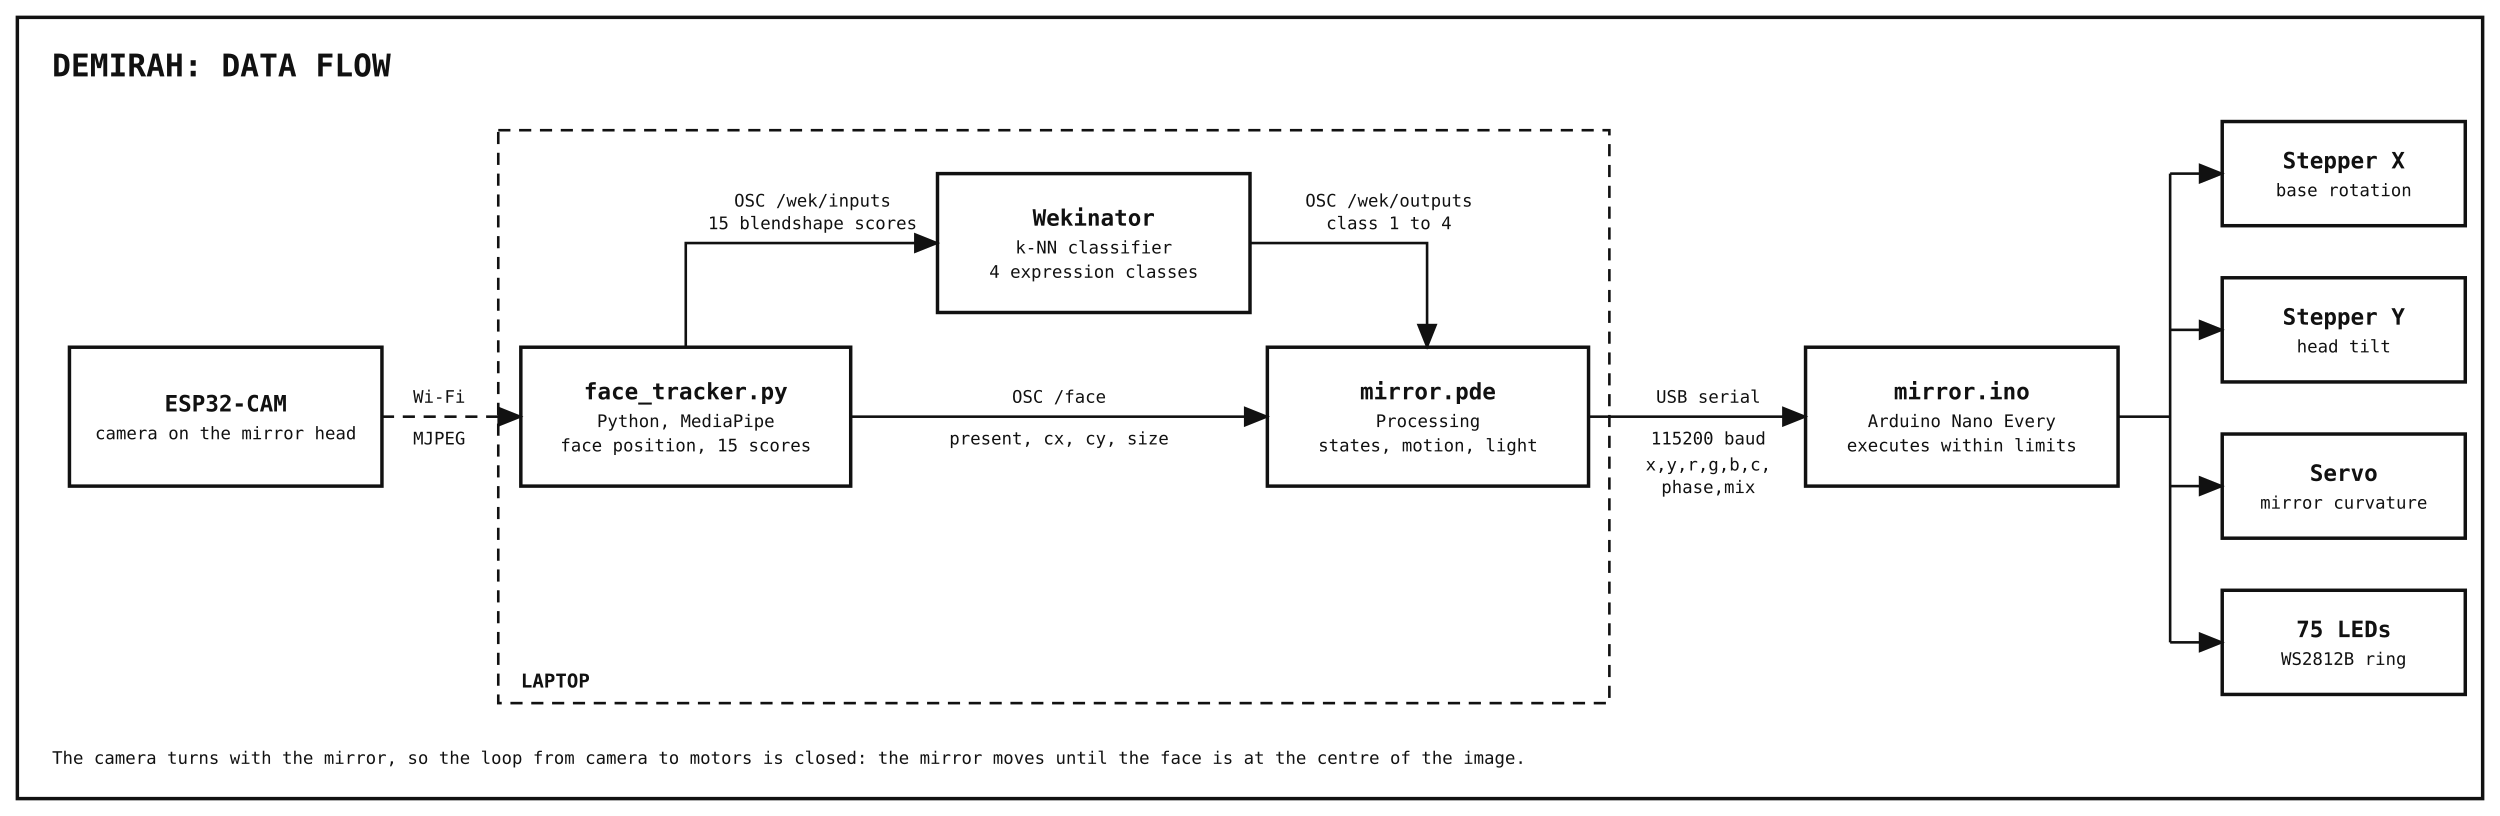
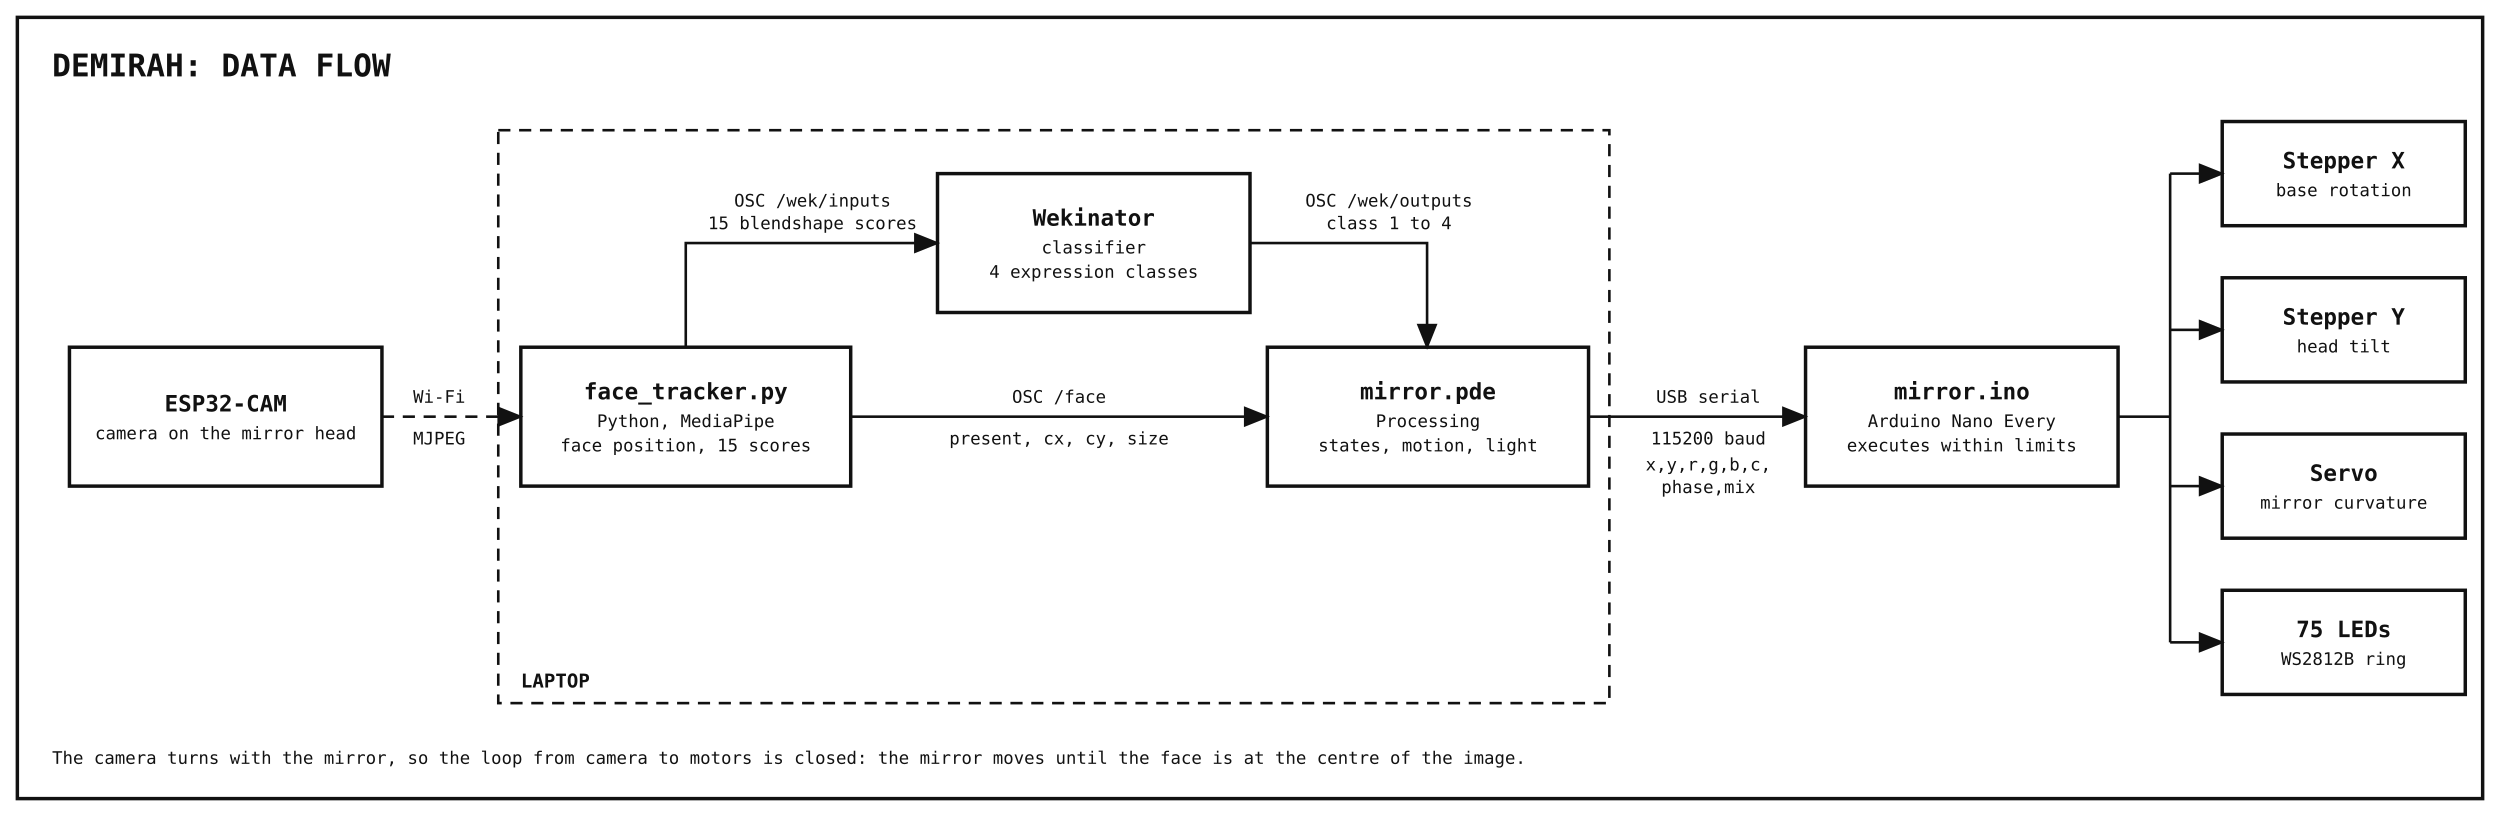
<svg xmlns="http://www.w3.org/2000/svg" width="1440" height="470" viewBox="0 0 1440 470" font-family="Menlo, Consolas, monospace">
  <rect width="100%" height="100%" fill="#ffffff" />
  <defs>
    <marker id="head" markerWidth="10" markerHeight="8" refX="9" refY="4" orient="auto">
      <path d="M0,0 L10,4 L0,8 Z" fill="#111111" />
    </marker>
  </defs>
  <rect x="10" y="10" width="1420" height="450" fill="#ffffff" stroke="#111111" stroke-width="2" />
  <text x="30" y="44" font-size="18" font-weight="bold" text-anchor="start" fill="#111111">DEMIRAH: DATA FLOW</text>
  <rect x="287" y="75" width="640" height="330" fill="none" stroke="#111111" stroke-width="1.5" stroke-dasharray="7,5" />
  <text x="300" y="396" font-size="11" font-weight="bold" text-anchor="start" fill="#111111">LAPTOP</text>
  <rect x="40" y="200" width="180" height="80" fill="#ffffff" stroke="#111111" stroke-width="2" />
  <text x="130.0" y="237.0" font-size="13" font-weight="bold" text-anchor="middle" fill="#111111">ESP32-CAM</text>
  <text x="130.0" y="253.0" font-size="10" font-weight="normal" text-anchor="middle" fill="#111111">camera on the mirror head</text>
  <rect x="300" y="200" width="190" height="80" fill="#ffffff" stroke="#111111" stroke-width="2" />
  <text x="395.0" y="230.0" font-size="13" font-weight="bold" text-anchor="middle" fill="#111111">face_tracker.py</text>
  <text x="395.0" y="246.0" font-size="10" font-weight="normal" text-anchor="middle" fill="#111111">Python, MediaPipe</text>
  <text x="395.0" y="260.0" font-size="10" font-weight="normal" text-anchor="middle" fill="#111111">face position, 15 scores</text>
  <rect x="540" y="100" width="180" height="80" fill="#ffffff" stroke="#111111" stroke-width="2" />
  <text x="630.0" y="130.0" font-size="13" font-weight="bold" text-anchor="middle" fill="#111111">Wekinator</text>
-   <text x="630.0" y="146.0" font-size="10" font-weight="normal" text-anchor="middle" fill="#111111">k-NN classifier</text>
+   <text x="630.0" y="146.0" font-size="10" font-weight="normal" text-anchor="middle" fill="#111111">classifier</text>
  <text x="630.0" y="160.0" font-size="10" font-weight="normal" text-anchor="middle" fill="#111111">4 expression classes</text>
  <rect x="730" y="200" width="185" height="80" fill="#ffffff" stroke="#111111" stroke-width="2" />
  <text x="822.5" y="230.0" font-size="13" font-weight="bold" text-anchor="middle" fill="#111111">mirror.pde</text>
  <text x="822.5" y="246.0" font-size="10" font-weight="normal" text-anchor="middle" fill="#111111">Processing</text>
  <text x="822.5" y="260.0" font-size="10" font-weight="normal" text-anchor="middle" fill="#111111">states, motion, light</text>
  <rect x="1040" y="200" width="180" height="80" fill="#ffffff" stroke="#111111" stroke-width="2" />
  <text x="1130.0" y="230.0" font-size="13" font-weight="bold" text-anchor="middle" fill="#111111">mirror.ino</text>
  <text x="1130.0" y="246.0" font-size="10" font-weight="normal" text-anchor="middle" fill="#111111">Arduino Nano Every</text>
  <text x="1130.0" y="260.0" font-size="10" font-weight="normal" text-anchor="middle" fill="#111111">executes within limits</text>
  <polyline points="220,240 300,240" fill="none" stroke="#111111" stroke-width="1.5" stroke-dasharray="7,5" marker-end="url(#head)" />
  <text x="253" y="232" font-size="10" font-weight="normal" text-anchor="middle" fill="#111111">Wi-Fi</text>
  <text x="253" y="256" font-size="10" font-weight="normal" text-anchor="middle" fill="#111111">MJPEG</text>
  <polyline points="395,200 395,140 540,140" fill="none" stroke="#111111" stroke-width="1.5" marker-end="url(#head)" />
  <text x="468" y="132" font-size="10" font-weight="normal" text-anchor="middle" fill="#111111">15 blendshape scores</text>
  <text x="468" y="119" font-size="10" font-weight="normal" text-anchor="middle" fill="#111111">OSC /wek/inputs</text>
  <polyline points="720,140 822,140 822,200" fill="none" stroke="#111111" stroke-width="1.5" marker-end="url(#head)" />
  <text x="800" y="132" font-size="10" font-weight="normal" text-anchor="middle" fill="#111111">class 1 to 4</text>
  <text x="800" y="119" font-size="10" font-weight="normal" text-anchor="middle" fill="#111111">OSC /wek/outputs</text>
  <polyline points="490,240 730,240" fill="none" stroke="#111111" stroke-width="1.5" marker-end="url(#head)" />
  <text x="610" y="232" font-size="10" font-weight="normal" text-anchor="middle" fill="#111111">OSC /face</text>
  <text x="610" y="256" font-size="10" font-weight="normal" text-anchor="middle" fill="#111111">present, cx, cy, size</text>
  <polyline points="915,240 1040,240" fill="none" stroke="#111111" stroke-width="1.5" marker-end="url(#head)" />
  <text x="984" y="232" font-size="10" font-weight="normal" text-anchor="middle" fill="#111111">USB serial</text>
  <text x="984" y="256" font-size="10" font-weight="normal" text-anchor="middle" fill="#111111">115200 baud</text>
  <text x="984" y="271" font-size="10" font-weight="normal" text-anchor="middle" fill="#111111">x,y,r,g,b,c,</text>
  <text x="984" y="284" font-size="10" font-weight="normal" text-anchor="middle" fill="#111111">phase,mix</text>
  <rect x="1280" y="70" width="140" height="60" fill="#ffffff" stroke="#111111" stroke-width="2" />
  <text x="1350.0" y="97.0" font-size="13" font-weight="bold" text-anchor="middle" fill="#111111">Stepper X</text>
  <text x="1350.0" y="113.0" font-size="10" font-weight="normal" text-anchor="middle" fill="#111111">base rotation</text>
  <polyline points="1250,100 1280,100" fill="none" stroke="#111111" stroke-width="1.5" marker-end="url(#head)" />
  <rect x="1280" y="160" width="140" height="60" fill="#ffffff" stroke="#111111" stroke-width="2" />
  <text x="1350.0" y="187.0" font-size="13" font-weight="bold" text-anchor="middle" fill="#111111">Stepper Y</text>
  <text x="1350.0" y="203.0" font-size="10" font-weight="normal" text-anchor="middle" fill="#111111">head tilt</text>
  <polyline points="1250,190 1280,190" fill="none" stroke="#111111" stroke-width="1.5" marker-end="url(#head)" />
  <rect x="1280" y="250" width="140" height="60" fill="#ffffff" stroke="#111111" stroke-width="2" />
  <text x="1350.0" y="277.0" font-size="13" font-weight="bold" text-anchor="middle" fill="#111111">Servo</text>
  <text x="1350.0" y="293.0" font-size="10" font-weight="normal" text-anchor="middle" fill="#111111">mirror curvature</text>
  <polyline points="1250,280 1280,280" fill="none" stroke="#111111" stroke-width="1.5" marker-end="url(#head)" />
  <rect x="1280" y="340" width="140" height="60" fill="#ffffff" stroke="#111111" stroke-width="2" />
  <text x="1350.0" y="367.0" font-size="13" font-weight="bold" text-anchor="middle" fill="#111111">75 LEDs</text>
  <text x="1350.0" y="383.0" font-size="10" font-weight="normal" text-anchor="middle" fill="#111111">WS2812B ring</text>
  <polyline points="1250,370 1280,370" fill="none" stroke="#111111" stroke-width="1.5" marker-end="url(#head)" />
  <polyline points="1220,240 1250,240" fill="none" stroke="#111111" stroke-width="1.5" />
  <polyline points="1250,100 1250,370" fill="none" stroke="#111111" stroke-width="1.5" />
  <text x="30" y="440" font-size="10" font-weight="normal" text-anchor="start" fill="#111111">The camera turns with the mirror, so the loop from camera to motors is closed: the mirror moves until the face is at the centre of the image.</text>
</svg>
